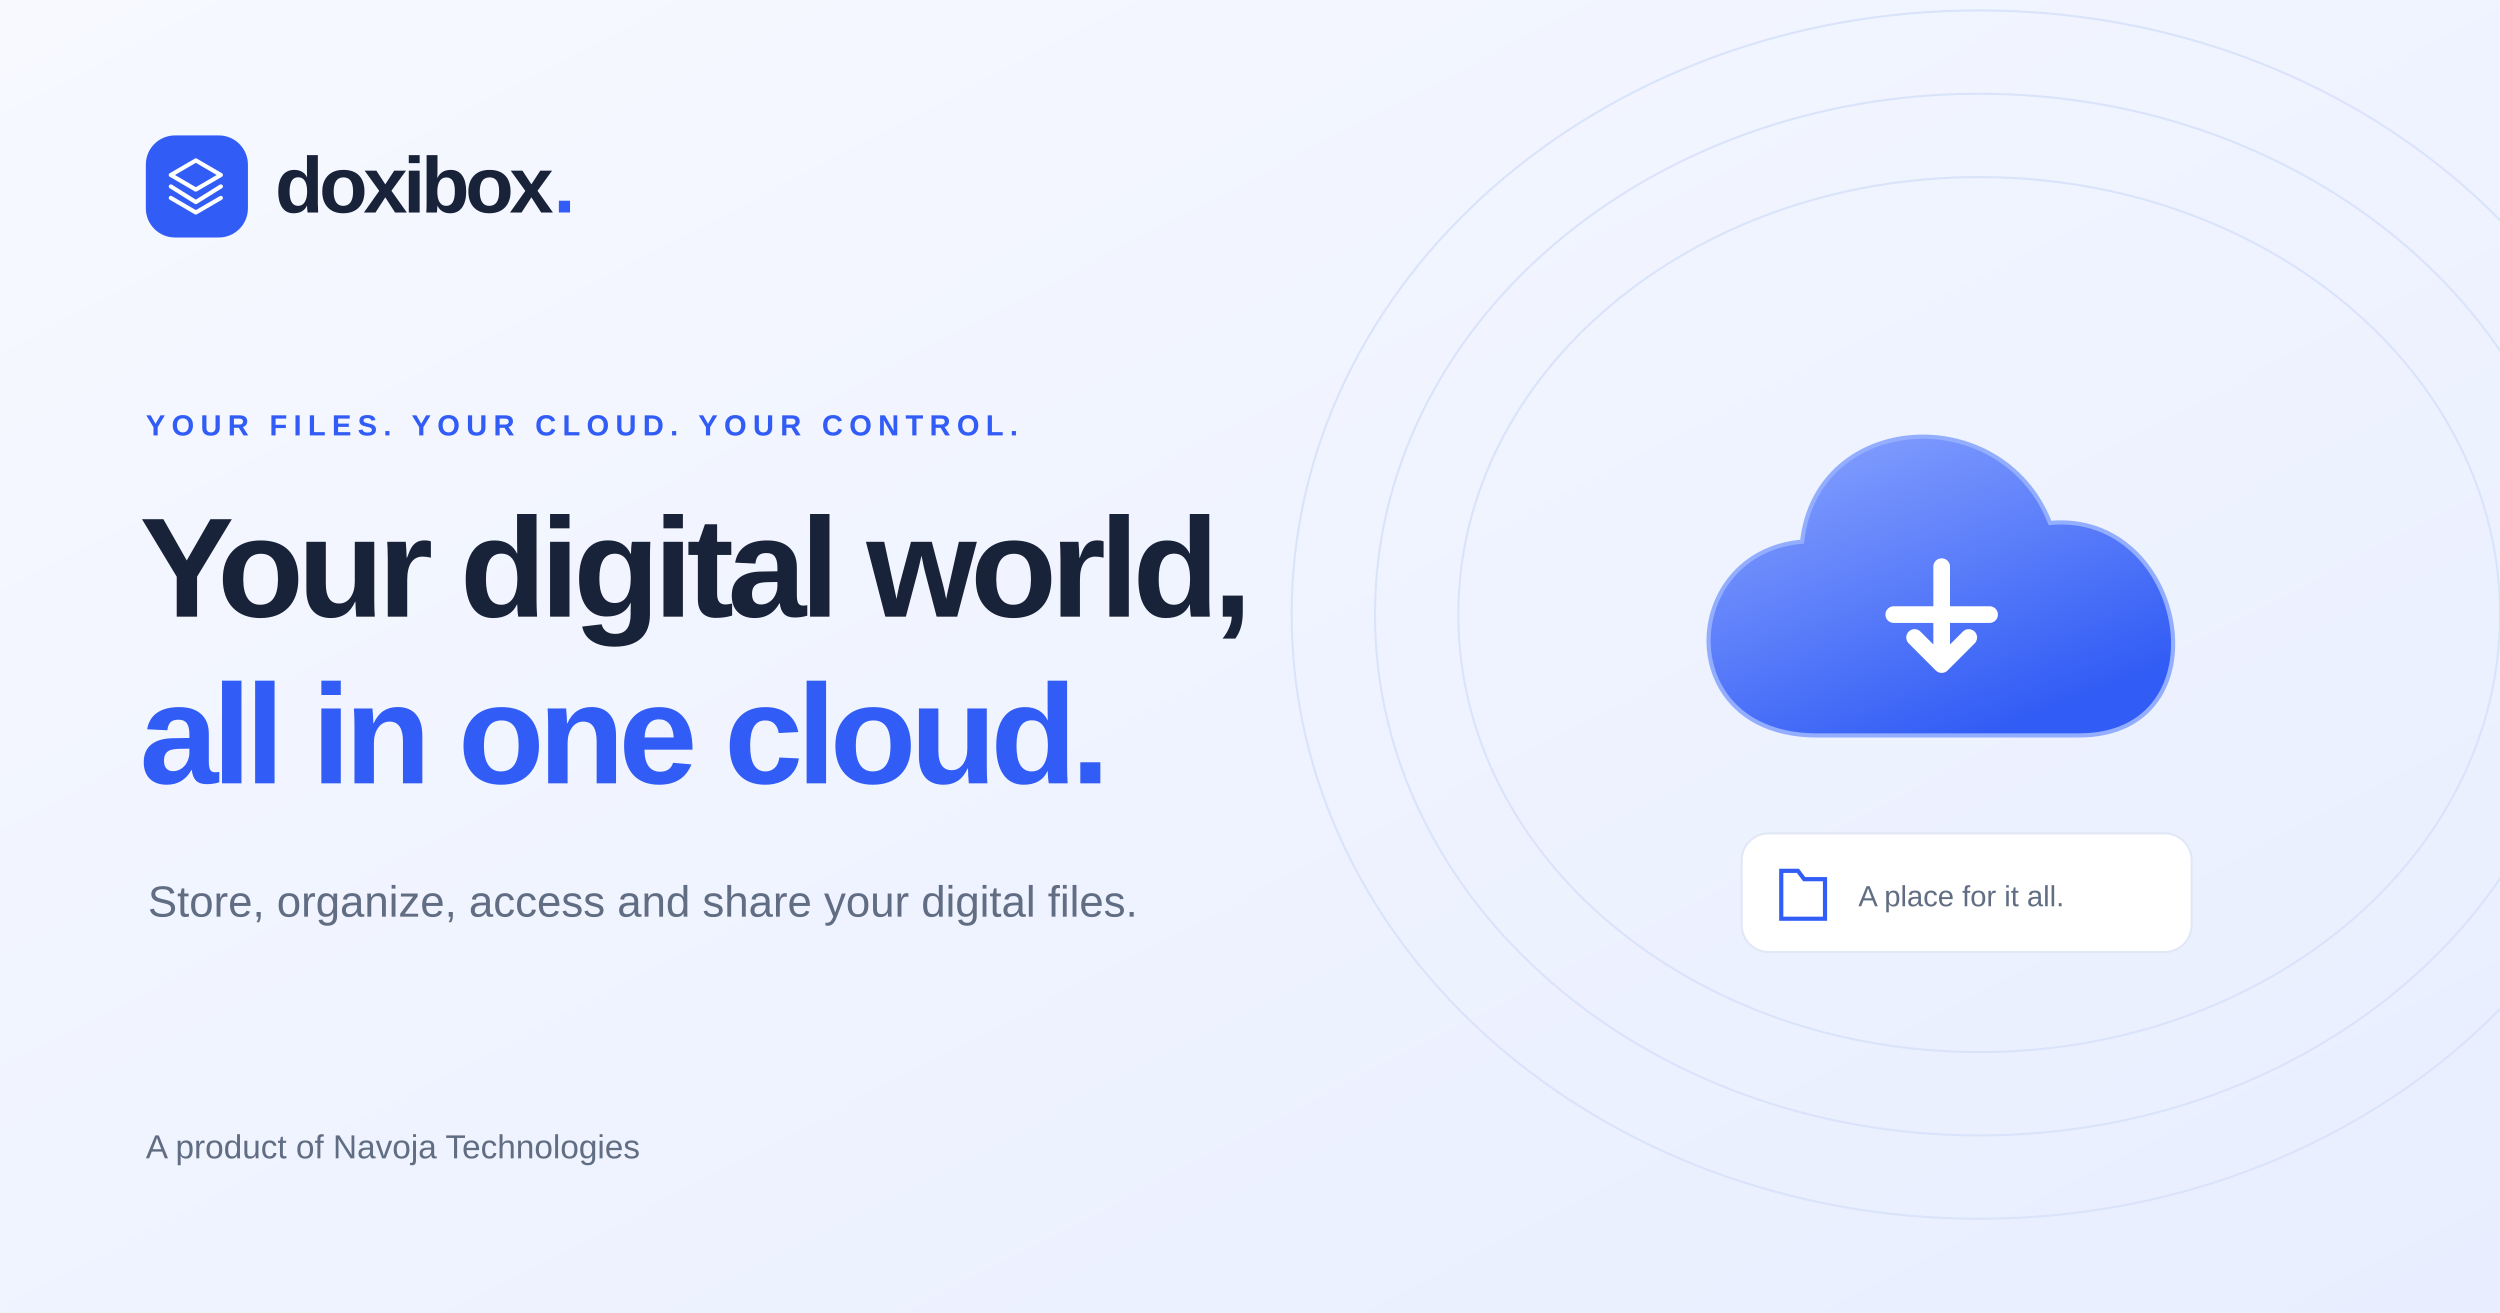
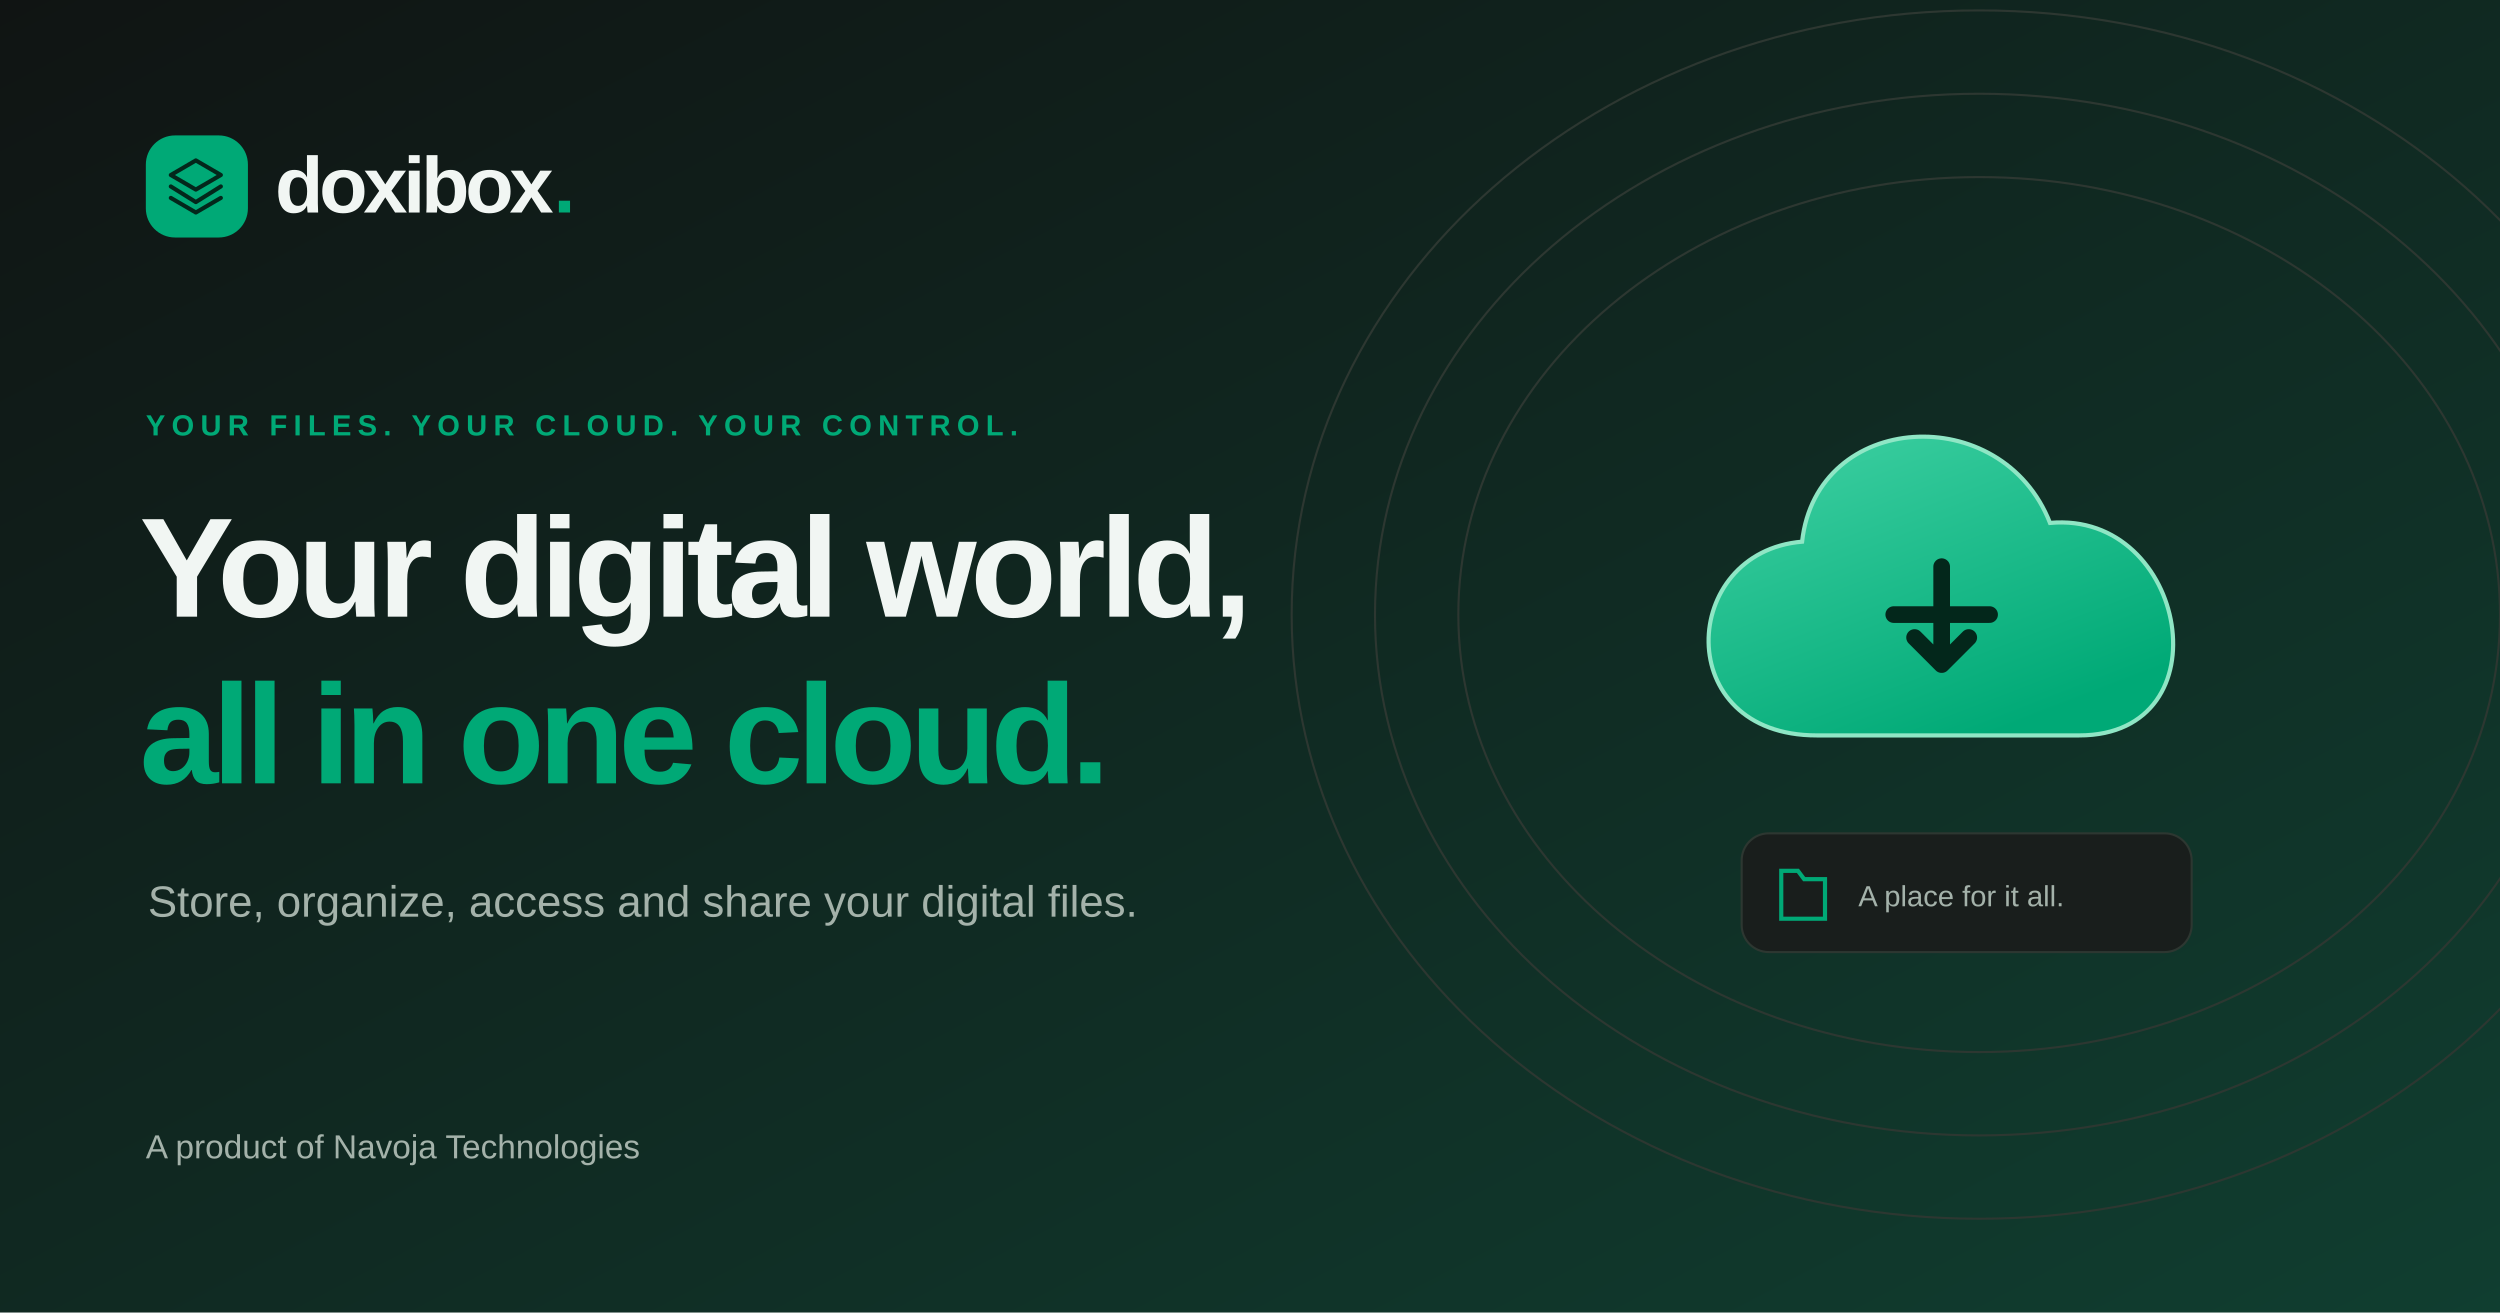
<svg xmlns="http://www.w3.org/2000/svg" width="1200" height="630" viewBox="0 0 1200 630">
  <defs>
    <linearGradient id="bg" x2="1" y2="1">
-       <stop stop-color="#f7f9ff" />
-       <stop offset="1" stop-color="#e8eeff" />
+       <stop stop-color="#101413" />
+       <stop offset="1" stop-color="#103e30" />
    </linearGradient>
    <linearGradient id="cloud" x2=".6" y2="1">
-       <stop stop-color="#8da6ff" />
-       <stop offset="1" stop-color="#315cf5" />
+       <stop stop-color="#41d2a4" />
+       <stop offset="1" stop-color="#00a976" />
    </linearGradient>
  </defs>
  <rect width="1200" height="630" fill="url(#bg)" />
-   <g fill="none" stroke="#d9e3fa">
+   <g fill="none" stroke="#2d3731">
    <ellipse cx="950" cy="295" rx="250" ry="210" />
    <ellipse cx="950" cy="295" rx="290" ry="250" />
    <ellipse cx="950" cy="295" rx="330" ry="290" />
  </g>
-   <rect x="70" y="65" width="49" height="49" rx="14" fill="#315cf5" />
-   <g transform="translate(78 73)" stroke="#fff" stroke-width="2" stroke-linecap="round" stroke-linejoin="round" fill="none">
+   <rect x="70" y="65" width="49" height="49" rx="14" fill="#00a976" />
+   <g transform="translate(78 73)" stroke="#03271b" stroke-width="2" stroke-linecap="round" stroke-linejoin="round" fill="none">
    <path d="m16 4 12 7-12 7L4 11l12-7ZM4 16.5 16 24l12-7.5M4 22l12 7 12-7" />
  </g>
  <g font-family="Segoe UI,Arial,sans-serif">
-     <text x="132" y="102" fill="#182238" font-size="38" font-weight="700" letter-spacing="-2">doxibox<tspan fill="#315cf5">.</tspan>
+     <text x="132" y="102" fill="#f1f6f3" font-size="38" font-weight="700" letter-spacing="-2">doxibox<tspan fill="#00a976">.</tspan>
    </text>
-     <text x="70" y="209" font-size="14" font-weight="600" letter-spacing="3" fill="#315cf5">YOUR FILES. YOUR CLOUD. YOUR CONTROL.</text>
-     <text x="67" y="296" font-size="68" font-weight="650" letter-spacing="-3" fill="#182238">Your digital world,</text>
-     <text x="67" y="376" font-size="68" font-weight="650" letter-spacing="-3" fill="#315cf5">all in one cloud.</text>
-     <text x="71" y="440" font-size="21" fill="#606d82">Store, organize, access and share your digital files.</text>
-     <text x="70" y="556" font-size="16" fill="#606d82">A product of Navoja Technologies</text>
+     <text x="70" y="209" font-size="14" font-weight="600" letter-spacing="3" fill="#00a976">YOUR FILES. YOUR CLOUD. YOUR CONTROL.</text>
+     <text x="67" y="296" font-size="68" font-weight="650" letter-spacing="-3" fill="#f1f6f3">Your digital world,</text>
+     <text x="67" y="376" font-size="68" font-weight="650" letter-spacing="-3" fill="#00a976">all in one cloud.</text>
+     <text x="71" y="440" font-size="21" fill="#a4b2aa">Store, organize, access and share your digital files.</text>
+     <text x="70" y="556" font-size="16" fill="#a4b2aa">A product of Navoja Technologies</text>
  </g>
  <g transform="translate(806 195)">
-     <path d="M66 158C-4 158 0 70 59 65 66 2 155-3 178 56c66-6 85 102 14 102Z" fill="url(#cloud)" stroke="#94aeff" stroke-width="2" />
-     <path d="M103 100h46m-23-23v47m-13-13 13 13 13-13" fill="none" stroke="#fff" stroke-width="8" stroke-linecap="round" stroke-linejoin="round" />
+     <path d="M66 158C-4 158 0 70 59 65 66 2 155-3 178 56c66-6 85 102 14 102Z" fill="url(#cloud)" stroke="#8fe6c5" stroke-width="2" />
+     <path d="M103 100h46m-23-23v47m-13-13 13 13 13-13" fill="none" stroke="#03271b" stroke-width="8" stroke-linecap="round" stroke-linejoin="round" />
  </g>
-   <rect x="836" y="400" width="216" height="57" rx="13" fill="#fff" stroke="#e1e7f6" />
-   <g fill="none" stroke="#315cf5" stroke-width="2" transform="translate(852 415)">
+   <rect x="836" y="400" width="216" height="57" rx="13" fill="#191e1c" stroke="#2d3731" />
+   <g fill="none" stroke="#00a976" stroke-width="2" transform="translate(852 415)">
    <path d="M3 7V3h8l3 4h10v19H3Z" />
  </g>
-   <text x="892" y="435" font-family="Segoe UI,Arial,sans-serif" font-size="14" fill="#606d82">A place for it all.</text>
+   <text x="892" y="435" font-family="Segoe UI,Arial,sans-serif" font-size="14" fill="#a4b2aa">A place for it all.</text>
</svg>
